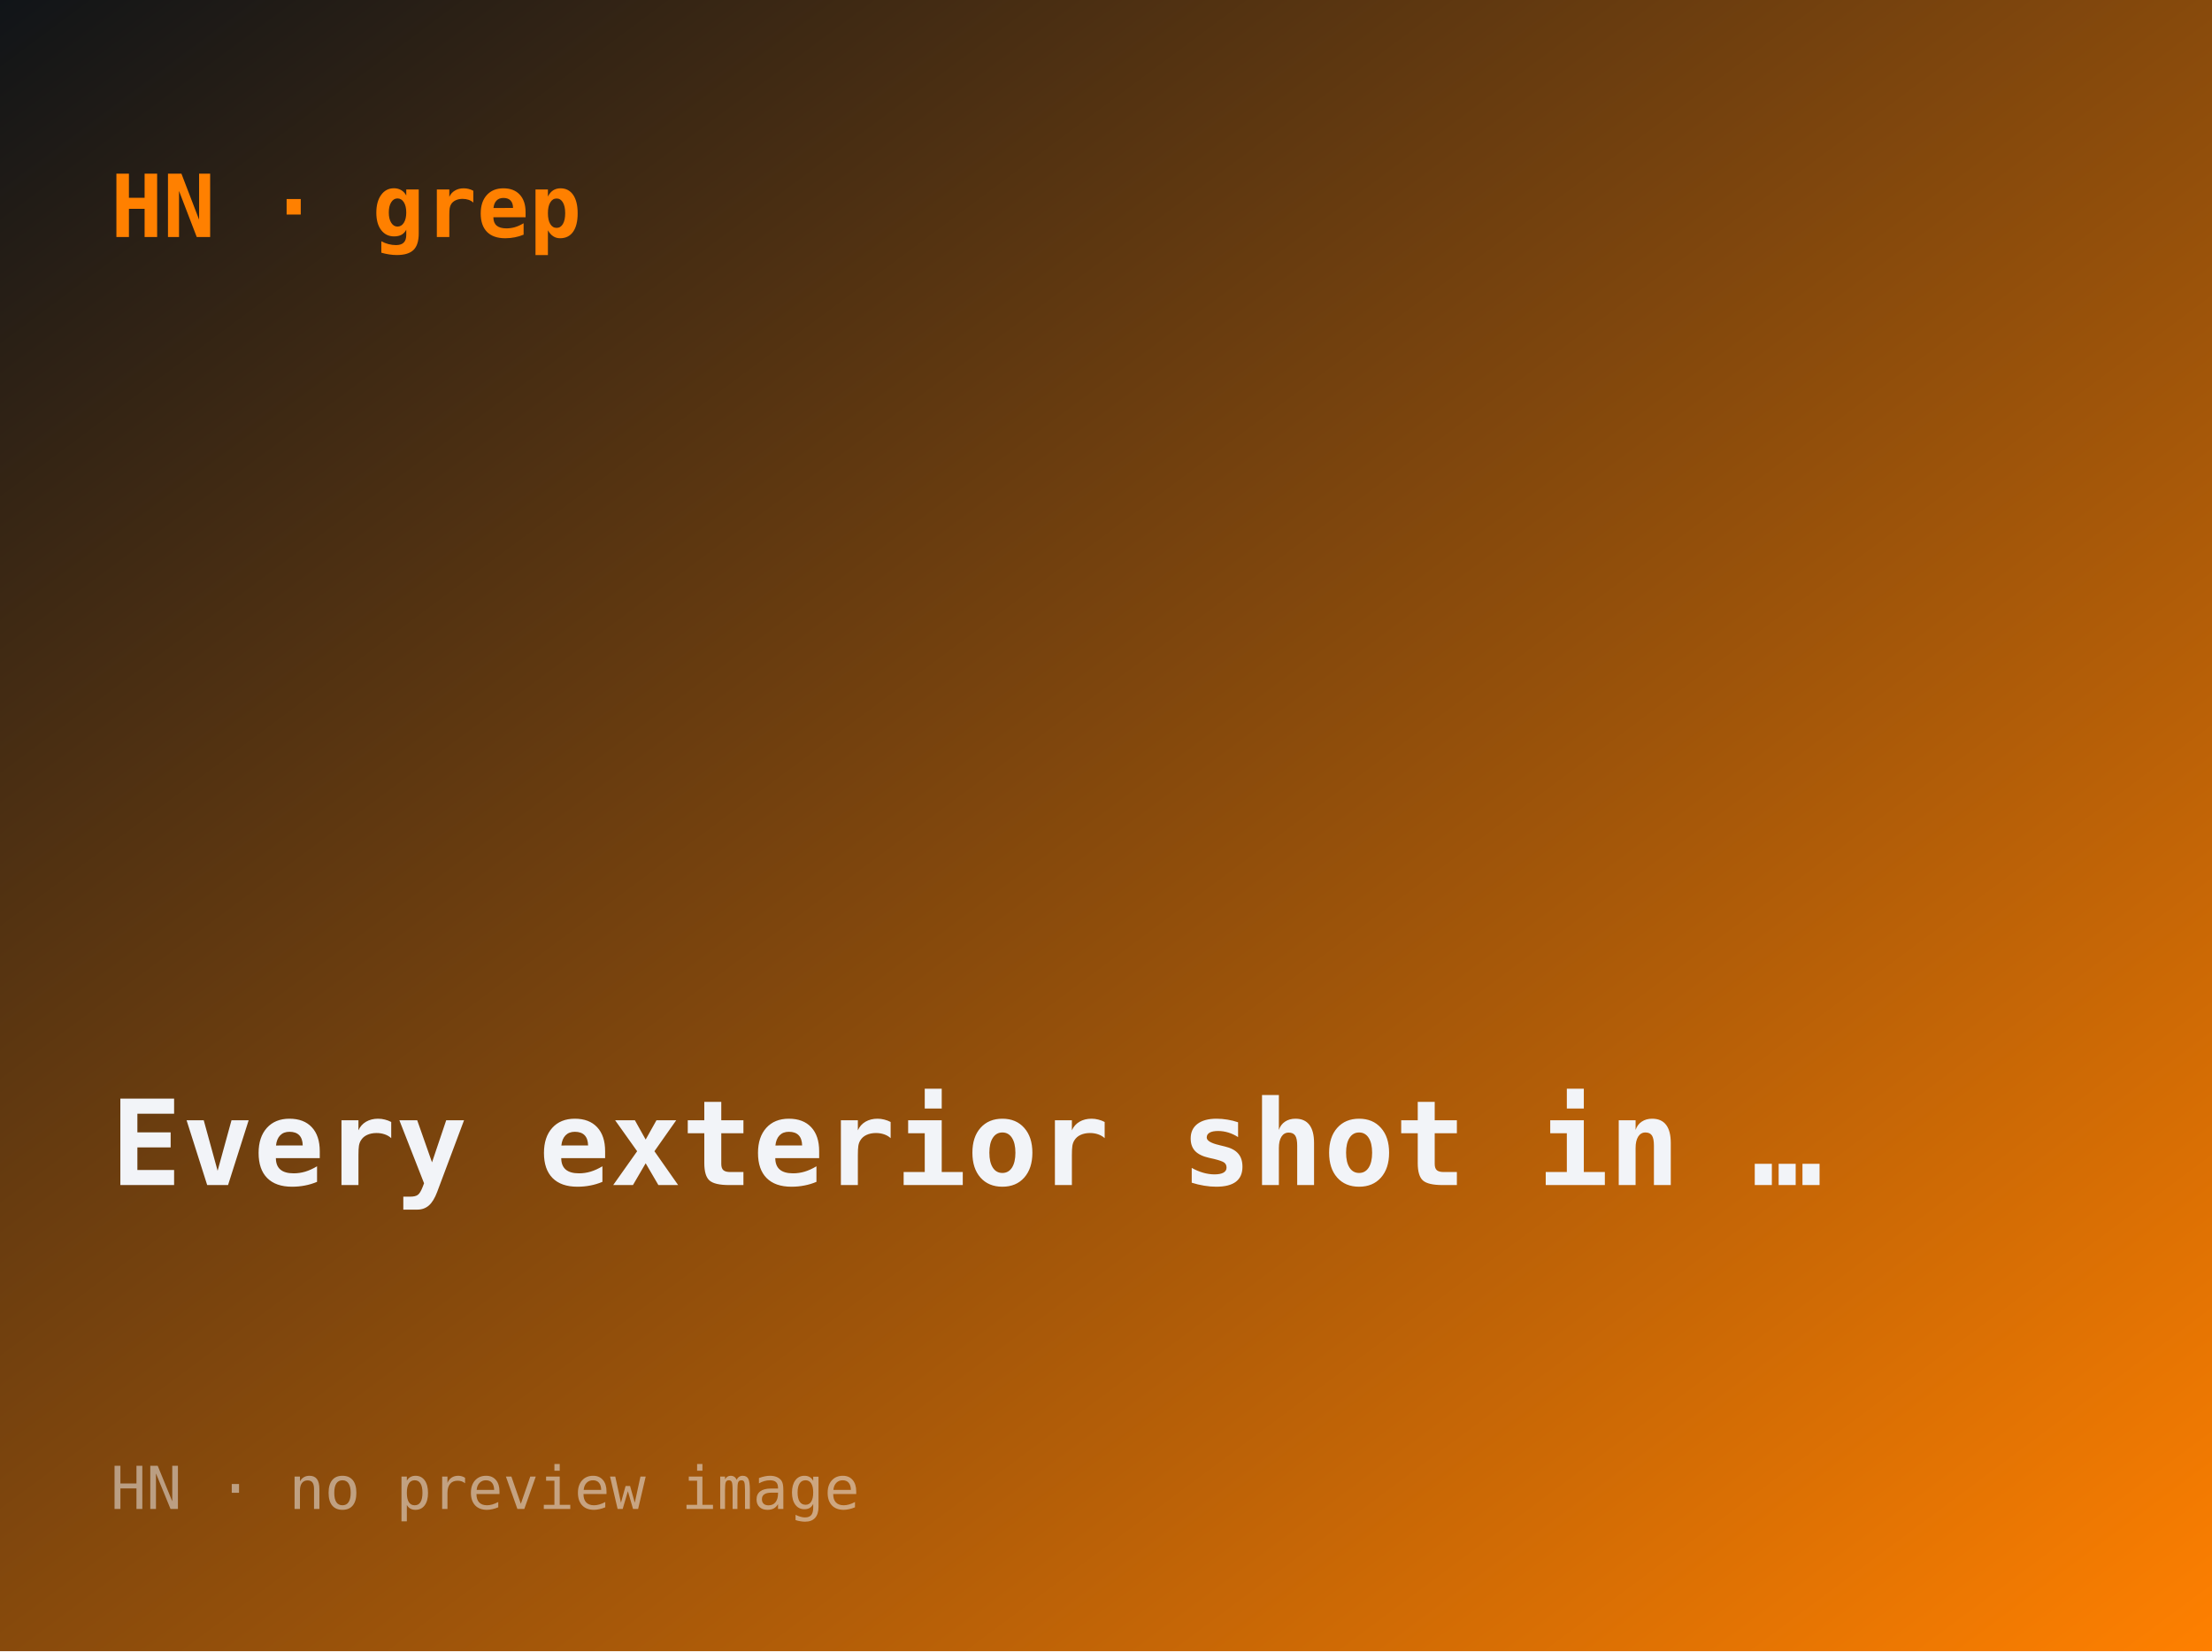
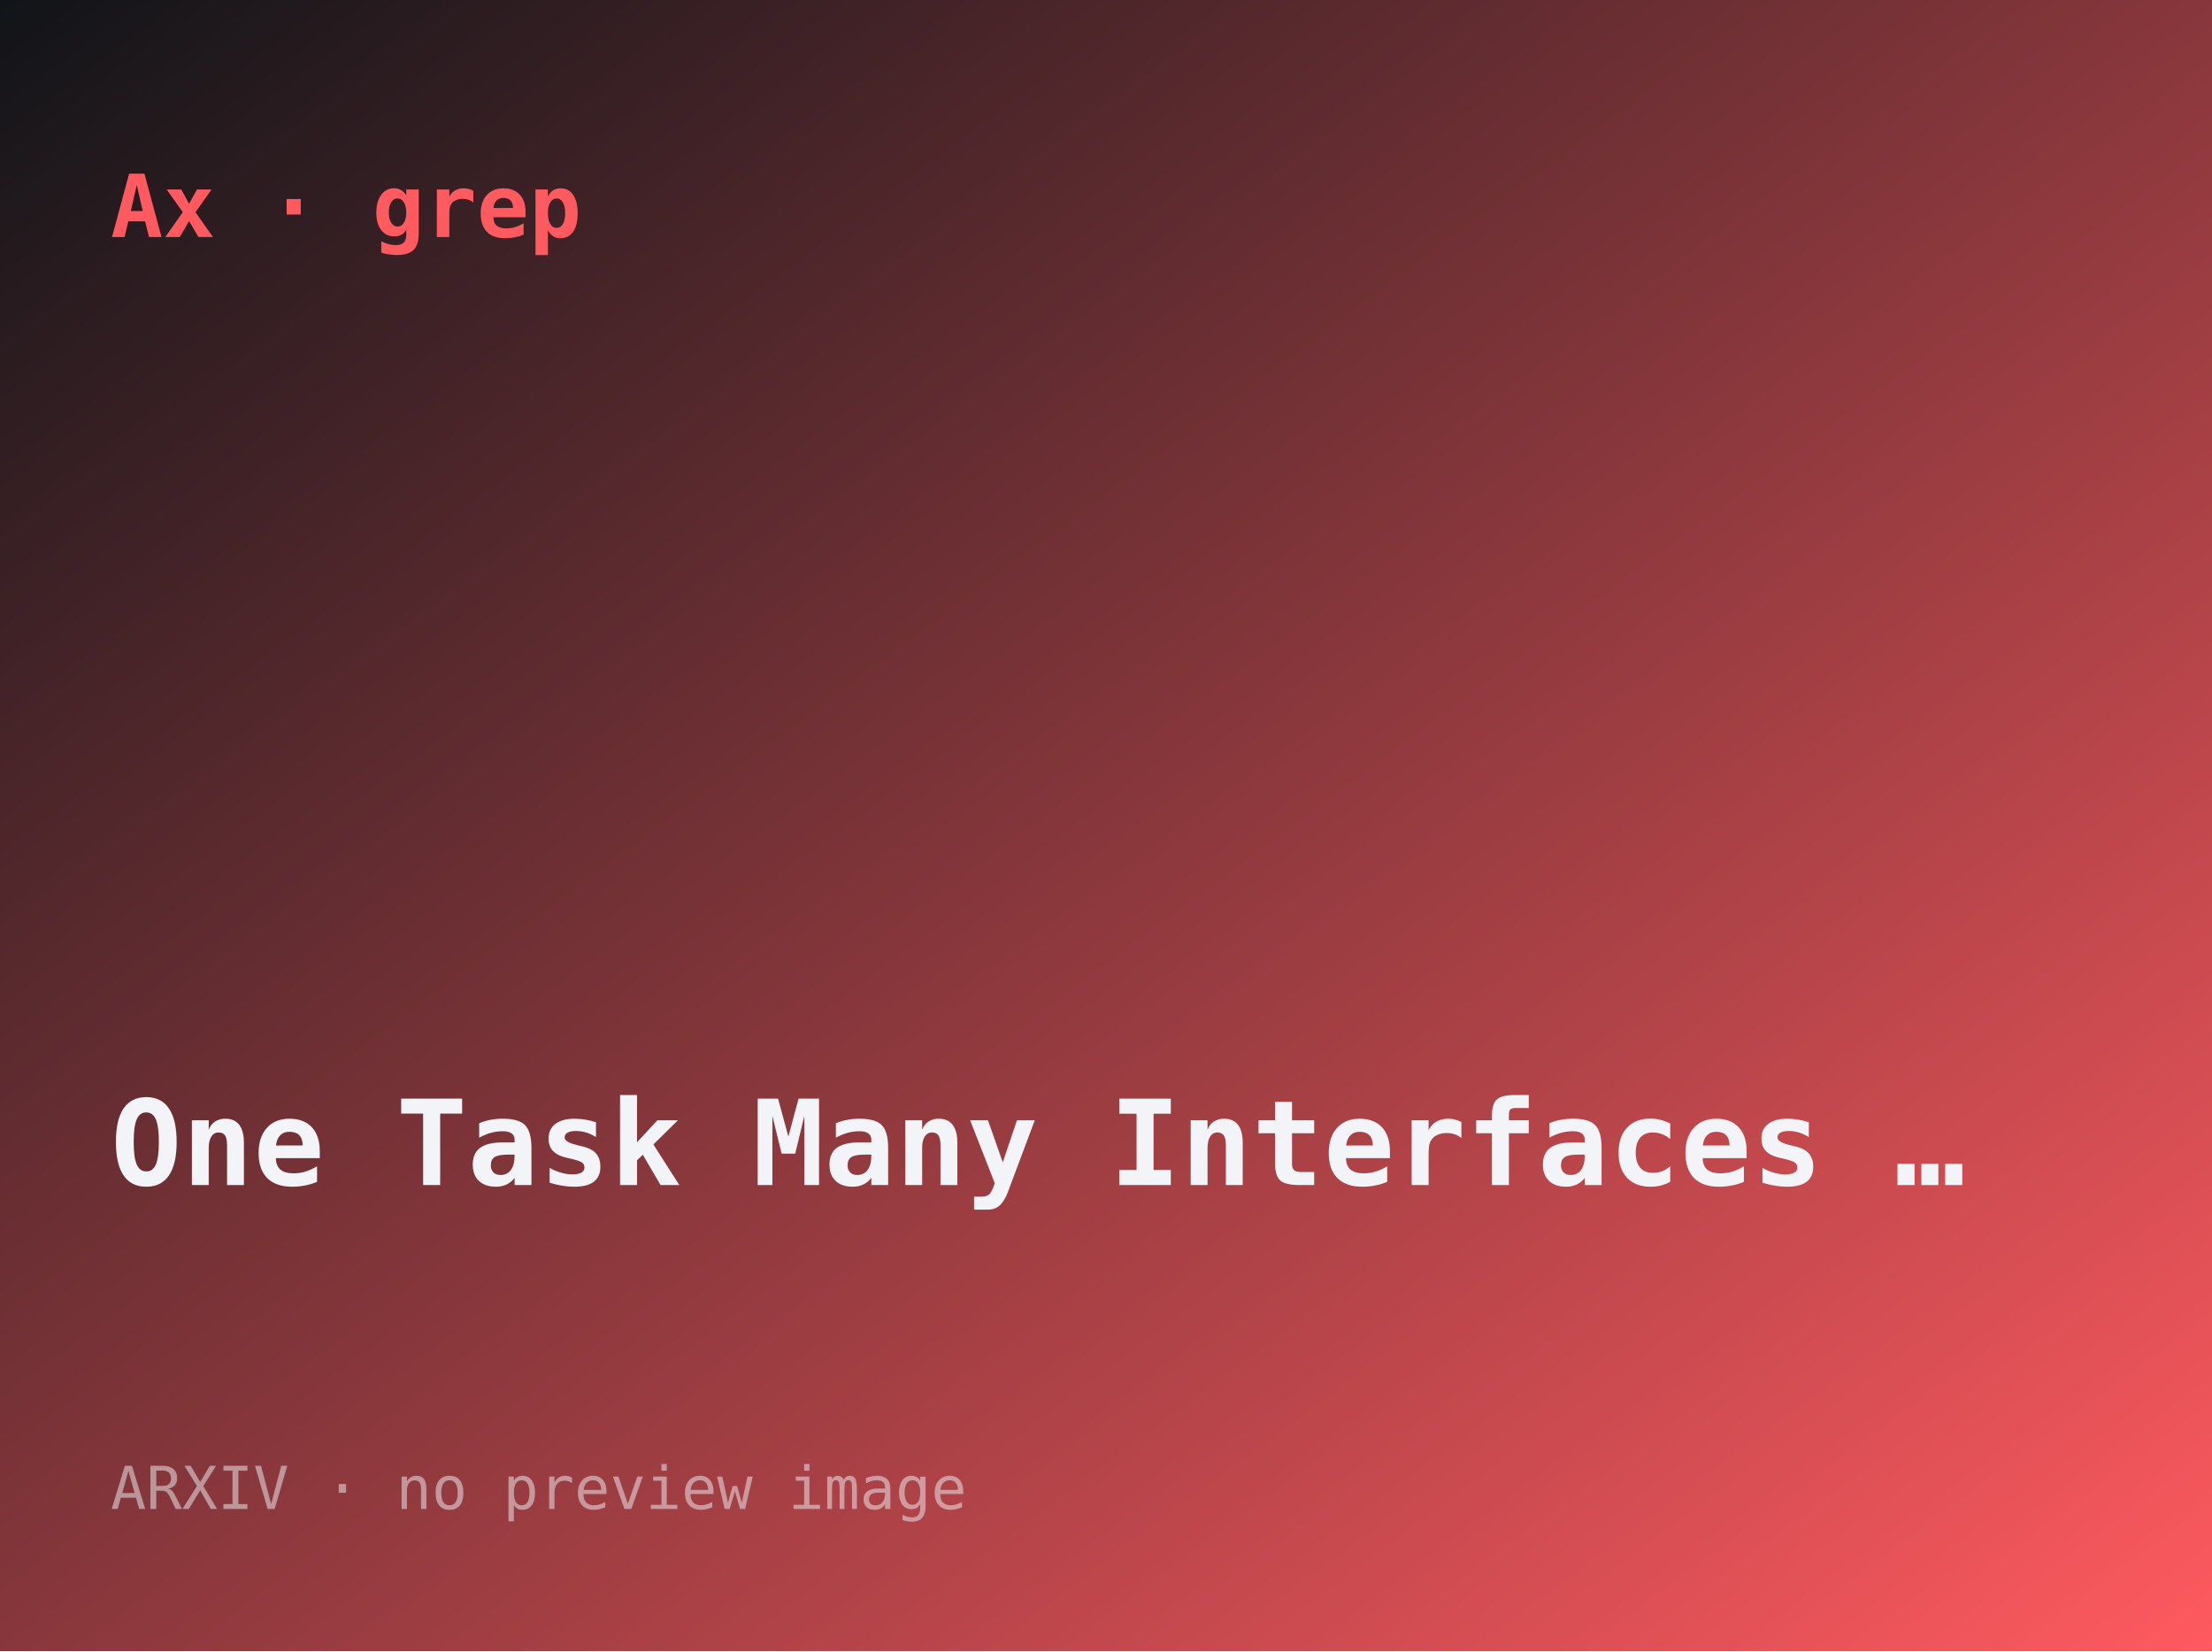
- <svg xmlns="http://www.w3.org/2000/svg" width="560" height="418" viewBox="0 0 560 418" role="img" aria-label="Every exterior shot in The Taking of Pelham 123">
+ <svg xmlns="http://www.w3.org/2000/svg" width="560" height="418" viewBox="0 0 560 418" role="img" aria-label="One Task, Many Interfaces: cross-interface consistency for LLM agents">
  <defs>
    <linearGradient id="g" x1="0" y1="0" x2="1" y2="1">
      <stop offset="0" stop-color="#101418" />
-       <stop offset="1" stop-color="#ff8000" />
+       <stop offset="1" stop-color="#ff5a5f" />
    </linearGradient>
  </defs>
  <rect width="560" height="418" fill="url(#g)" />
-   <text x="28" y="60" font-family="ui-monospace,monospace" font-size="22" fill="#ff8000" font-weight="700">HN · grep</text>
-   <text x="28" y="300" font-family="ui-monospace,monospace" font-size="30" fill="#f2f4f8" font-weight="600">Every exterior shot in …</text>
-   <text x="28" y="382" font-family="ui-monospace,monospace" font-size="15" fill="rgba(242,244,248,.5)">HN · no preview image</text>
+   <text x="28" y="60" font-family="ui-monospace,monospace" font-size="22" fill="#ff5a5f" font-weight="700">Ax · grep</text>
+   <text x="28" y="300" font-family="ui-monospace,monospace" font-size="30" fill="#f2f4f8" font-weight="600">One Task Many Interfaces …</text>
+   <text x="28" y="382" font-family="ui-monospace,monospace" font-size="15" fill="rgba(242,244,248,.5)">ARXIV · no preview image</text>
</svg>
